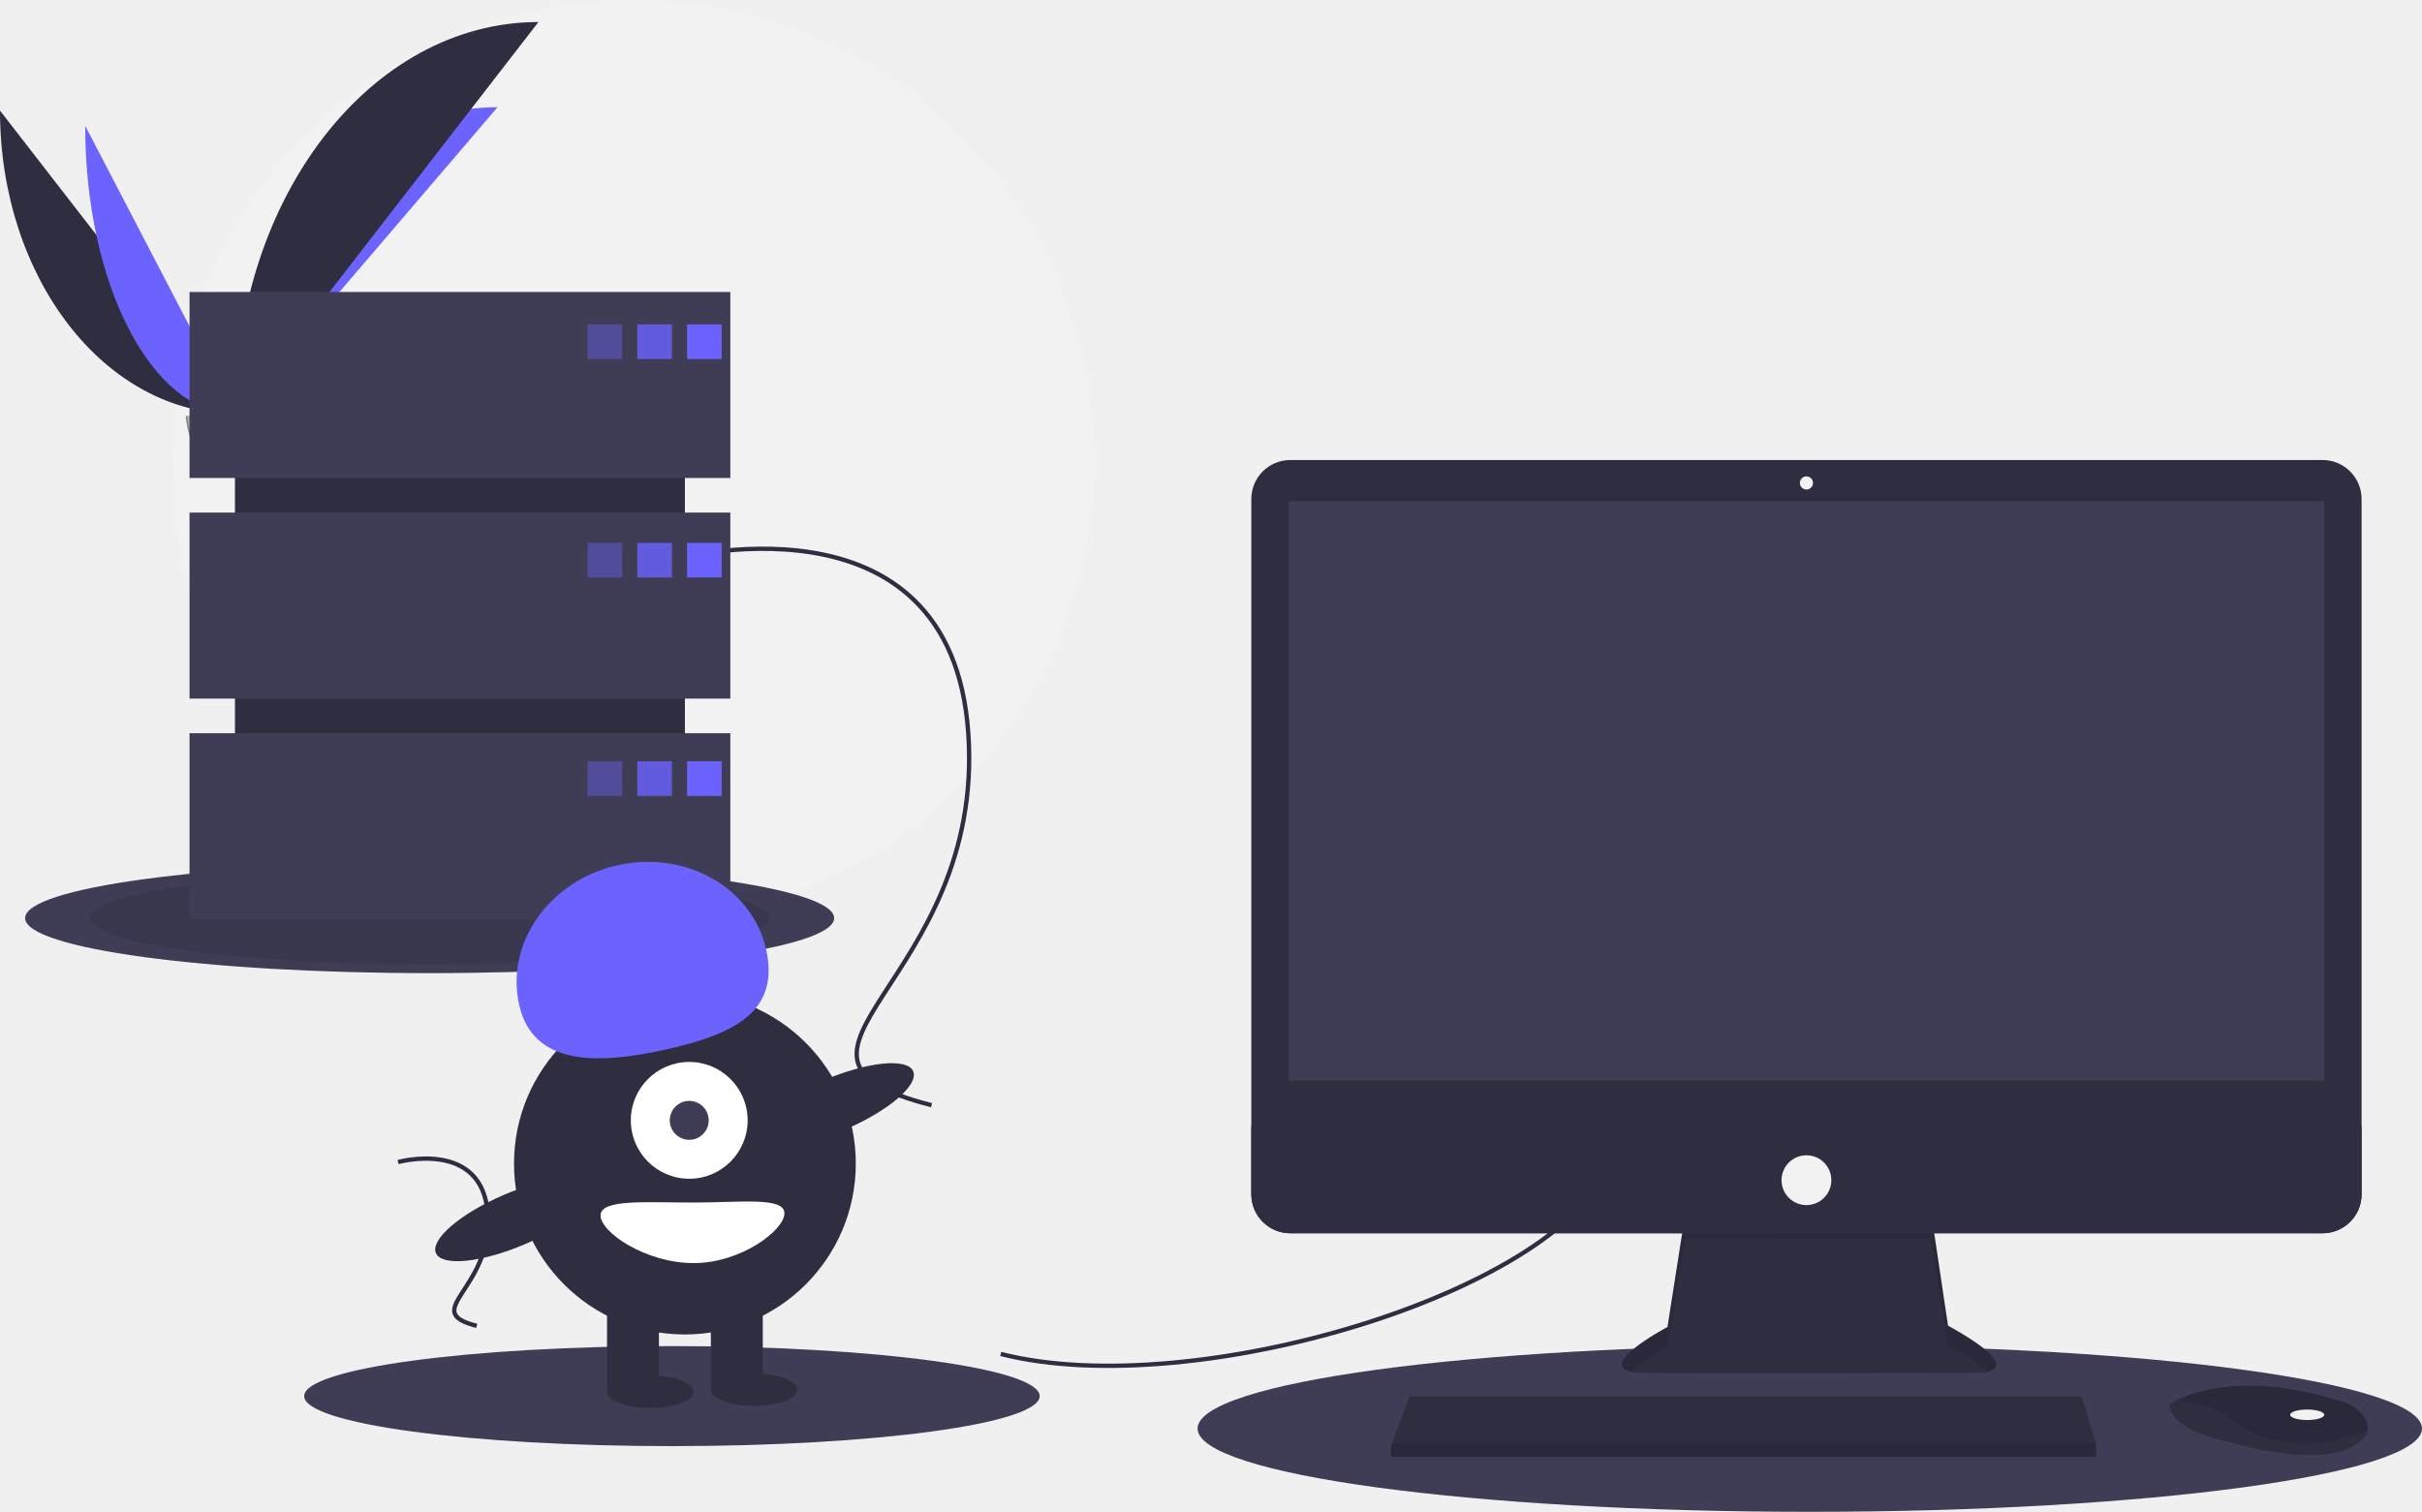
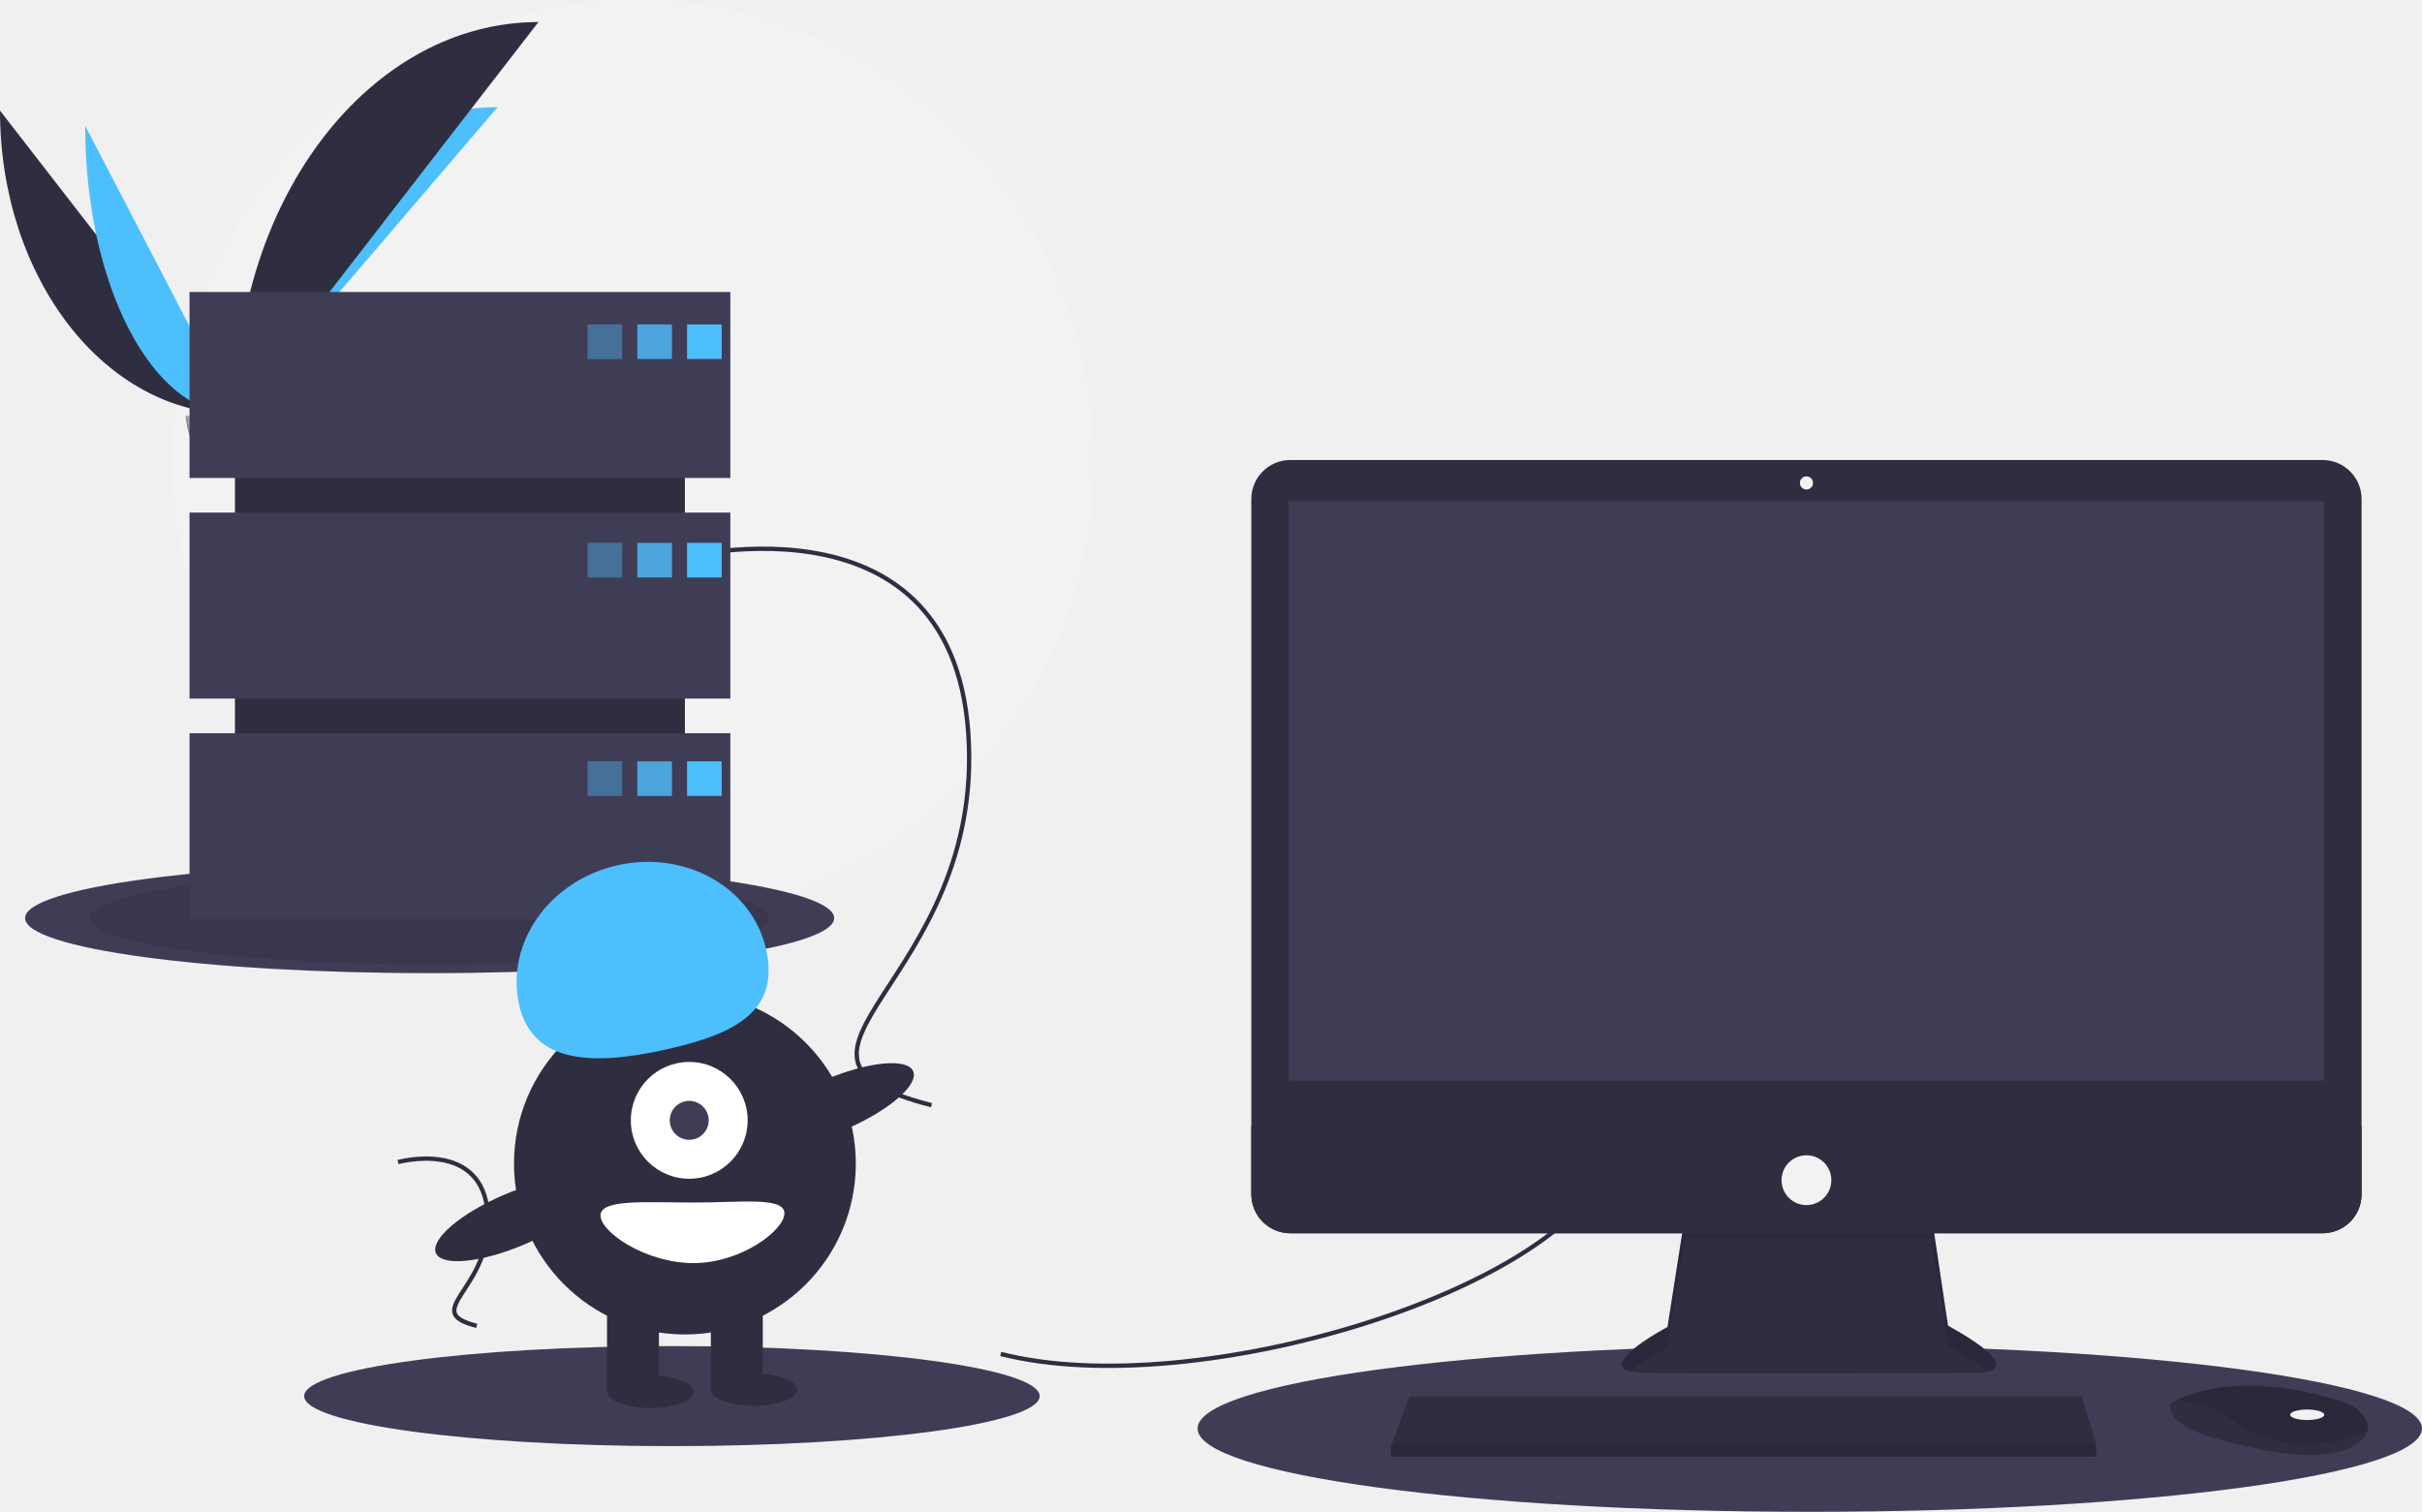
<svg xmlns="http://www.w3.org/2000/svg" data-name="Layer 1" width="1119.609" height="699" viewBox="0 0 1119.609 699">
  <circle cx="292.609" cy="213" r="213" fill="#f2f2f2" />
  <path d="M31.391,151.642c0,77.498,48.618,140.208,108.701,140.208" transform="translate(-31.39089 -100.5)" fill="#2f2e41" />
-   <path d="M140.092,291.851c0-78.369,54.255-141.784,121.304-141.784" transform="translate(-31.39089 -100.5)" fill="#6c63ff" />
-   <path d="M70.775,158.668c0,73.615,31.003,133.183,69.316,133.183" transform="translate(-31.39089 -100.5)" fill="#6c63ff" />
+   <path d="M140.092,291.851c0-78.369,54.255-141.784,121.304-141.784" transform="translate(-31.39089 -100.5)" fill="#4dbffd" />
+   <path d="M70.775,158.668c0,73.615,31.003,133.183,69.316,133.183" transform="translate(-31.39089 -100.5)" fill="#4dbffd" />
  <path d="M140.092,291.851c0-100.138,62.71-181.168,140.208-181.168" transform="translate(-31.39089 -100.5)" fill="#2f2e41" />
  <path d="M117.224,292.839s15.416-.475,20.061-3.783,23.713-7.258,24.866-1.953,23.167,26.388,5.763,26.529-40.439-2.711-45.076-5.535S117.224,292.839,117.224,292.839Z" transform="translate(-31.39089 -100.5)" fill="#a8a8a8" />
  <path d="M168.224,311.785c-17.404.14-40.439-2.711-45.076-5.535-3.531-2.151-4.938-9.869-5.409-13.43-.326.014-.515.02-.515.02s.976,12.433,5.613,15.257,27.672,5.676,45.076,5.535c5.024-.041,6.759-1.828,6.664-4.475C173.879,310.756,171.963,311.755,168.224,311.785Z" transform="translate(-31.39089 -100.5)" opacity="0.2" />
  <ellipse cx="198.609" cy="424.5" rx="187" ry="25.44" fill="#3f3d56" />
  <ellipse cx="198.609" cy="424.5" rx="157" ry="21.359" opacity="0.1" />
  <ellipse cx="836.609" cy="660.5" rx="283" ry="38.5" fill="#3f3d56" />
  <ellipse cx="310.609" cy="645.5" rx="170" ry="23.127" fill="#3f3d56" />
  <path d="M494,726.5c90,23,263-30,282-90" transform="translate(-31.39089 -100.5)" fill="none" stroke="#2f2e41" stroke-miterlimit="10" stroke-width="2" />
  <path d="M341,359.5s130-36,138,80-107,149-17,172" transform="translate(-31.39089 -100.5)" fill="none" stroke="#2f2e41" stroke-miterlimit="10" stroke-width="2" />
  <path d="M215.402,637.783s39.072-10.82,41.477,24.044-32.16,44.783-5.109,51.696" transform="translate(-31.39089 -100.5)" fill="none" stroke="#2f2e41" stroke-miterlimit="10" stroke-width="2" />
  <path d="M810.096,663.74,802.218,714.035s-38.782,20.603-11.513,21.209,155.733,0,155.733,0,24.845,0-14.543-21.815l-7.878-52.719Z" transform="translate(-31.39089 -100.5)" fill="#2f2e41" />
  <path d="M785.219,734.698c6.193-5.51,16.999-11.252,16.999-11.252l7.878-50.295,113.922.107,7.878,49.582c9.185,5.087,14.875,8.987,18.204,11.978,5.059-1.154,10.587-5.444-18.204-21.389l-7.878-52.719-113.922,3.03L802.218,714.035S769.63,731.35,785.219,734.698Z" transform="translate(-31.39089 -100.5)" opacity="0.1" />
  <rect x="578.433" y="212.689" width="513.253" height="357.52" rx="18.046" fill="#2f2e41" />
  <rect x="595.703" y="231.777" width="478.713" height="267.837" fill="#3f3d56" />
  <circle cx="835.059" cy="223.293" r="3.03" fill="#f2f2f2" />
  <path d="M1123.077,621.322V652.663a18.043,18.043,0,0,1-18.046,18.046H627.869A18.043,18.043,0,0,1,609.824,652.663V621.322Z" transform="translate(-31.39089 -100.5)" fill="#2f2e41" />
  <polygon points="968.978 667.466 968.978 673.526 642.968 673.526 642.968 668.678 643.417 667.466 651.452 645.651 962.312 645.651 968.978 667.466" fill="#2f2e41" />
  <path d="M1125.828,762.034c-.594,2.539-2.836,5.217-7.902,7.75-18.179,9.089-55.143-2.424-55.143-2.424s-28.48-4.848-28.48-17.573a22.725,22.725,0,0,1,2.497-1.485c7.643-4.044,32.984-14.021,77.918.422a18.739,18.739,0,0,1,8.541,5.597C1125.079,756.454,1126.507,759.157,1125.828,762.034Z" transform="translate(-31.39089 -100.5)" fill="#2f2e41" />
  <path d="M1125.828,762.034c-22.251,8.526-42.084,9.162-62.439-4.975-10.265-7.126-19.591-8.89-26.59-8.756,7.643-4.044,32.984-14.021,77.918.422a18.739,18.739,0,0,1,8.541,5.597C1125.079,756.454,1126.507,759.157,1125.828,762.034Z" transform="translate(-31.39089 -100.5)" opacity="0.1" />
  <ellipse cx="1066.538" cy="654.135" rx="7.878" ry="2.424" fill="#f2f2f2" />
  <circle cx="835.059" cy="545.667" r="11.513" fill="#f2f2f2" />
  <polygon points="968.978 667.466 968.978 673.526 642.968 673.526 642.968 668.678 643.417 667.466 968.978 667.466" opacity="0.1" />
  <rect x="108.609" y="159" width="208" height="242" fill="#2f2e41" />
  <rect x="87.609" y="135" width="250" height="86" fill="#3f3d56" />
  <rect x="87.609" y="237" width="250" height="86" fill="#3f3d56" />
  <rect x="87.609" y="339" width="250" height="86" fill="#3f3d56" />
-   <rect x="271.609" y="150" width="16" height="16" fill="#6c63ff" opacity="0.4" />
-   <rect x="294.609" y="150" width="16" height="16" fill="#6c63ff" opacity="0.8" />
-   <rect x="317.609" y="150" width="16" height="16" fill="#6c63ff" />
-   <rect x="271.609" y="251" width="16" height="16" fill="#6c63ff" opacity="0.4" />
-   <rect x="294.609" y="251" width="16" height="16" fill="#6c63ff" opacity="0.8" />
-   <rect x="317.609" y="251" width="16" height="16" fill="#6c63ff" />
-   <rect x="271.609" y="352" width="16" height="16" fill="#6c63ff" opacity="0.4" />
-   <rect x="294.609" y="352" width="16" height="16" fill="#6c63ff" opacity="0.8" />
-   <rect x="317.609" y="352" width="16" height="16" fill="#6c63ff" />
+   <rect x="271.609" y="150" width="16" height="16" fill="#4dbffd" opacity="0.4" />
+   <rect x="294.609" y="150" width="16" height="16" fill="#4dbffd" opacity="0.8" />
+   <rect x="317.609" y="150" width="16" height="16" fill="#4dbffd" />
+   <rect x="271.609" y="251" width="16" height="16" fill="#4dbffd" opacity="0.4" />
+   <rect x="294.609" y="251" width="16" height="16" fill="#4dbffd" opacity="0.8" />
+   <rect x="317.609" y="251" width="16" height="16" fill="#4dbffd" />
+   <rect x="271.609" y="352" width="16" height="16" fill="#4dbffd" opacity="0.4" />
+   <rect x="294.609" y="352" width="16" height="16" fill="#4dbffd" opacity="0.8" />
+   <rect x="317.609" y="352" width="16" height="16" fill="#4dbffd" />
  <circle cx="316.609" cy="538" r="79" fill="#2f2e41" />
  <rect x="280.609" y="600" width="24" height="43" fill="#2f2e41" />
  <rect x="328.609" y="600" width="24" height="43" fill="#2f2e41" />
  <ellipse cx="300.609" cy="643.5" rx="20" ry="7.5" fill="#2f2e41" />
  <ellipse cx="348.609" cy="642.5" rx="20" ry="7.5" fill="#2f2e41" />
  <circle cx="318.609" cy="518" r="27" fill="#fff" />
  <circle cx="318.609" cy="518" r="9" fill="#3f3d56" />
-   <path d="M271.367,565.032c-6.379-28.568,14.012-57.434,45.544-64.475s62.265,10.41,68.644,38.978-14.519,39.104-46.051,46.145S277.746,593.6,271.367,565.032Z" transform="translate(-31.39089 -100.5)" fill="#6c63ff" />
+   <path d="M271.367,565.032c-6.379-28.568,14.012-57.434,45.544-64.475s62.265,10.41,68.644,38.978-14.519,39.104-46.051,46.145S277.746,593.6,271.367,565.032Z" transform="translate(-31.39089 -100.5)" fill="#4dbffd" />
  <ellipse cx="417.215" cy="611.344" rx="39.5" ry="12.4" transform="translate(-238.2867 112.9804) rotate(-23.17116)" fill="#2f2e41" />
  <ellipse cx="269.215" cy="664.344" rx="39.5" ry="12.4" transform="translate(-271.0797 59.02084) rotate(-23.17116)" fill="#2f2e41" />
  <path d="M394,661.5c0,7.732-19.909,23-42,23s-43-14.268-43-22,20.909-6,43-6S394,653.768,394,661.5Z" transform="translate(-31.39089 -100.5)" fill="#fff" />
</svg>
